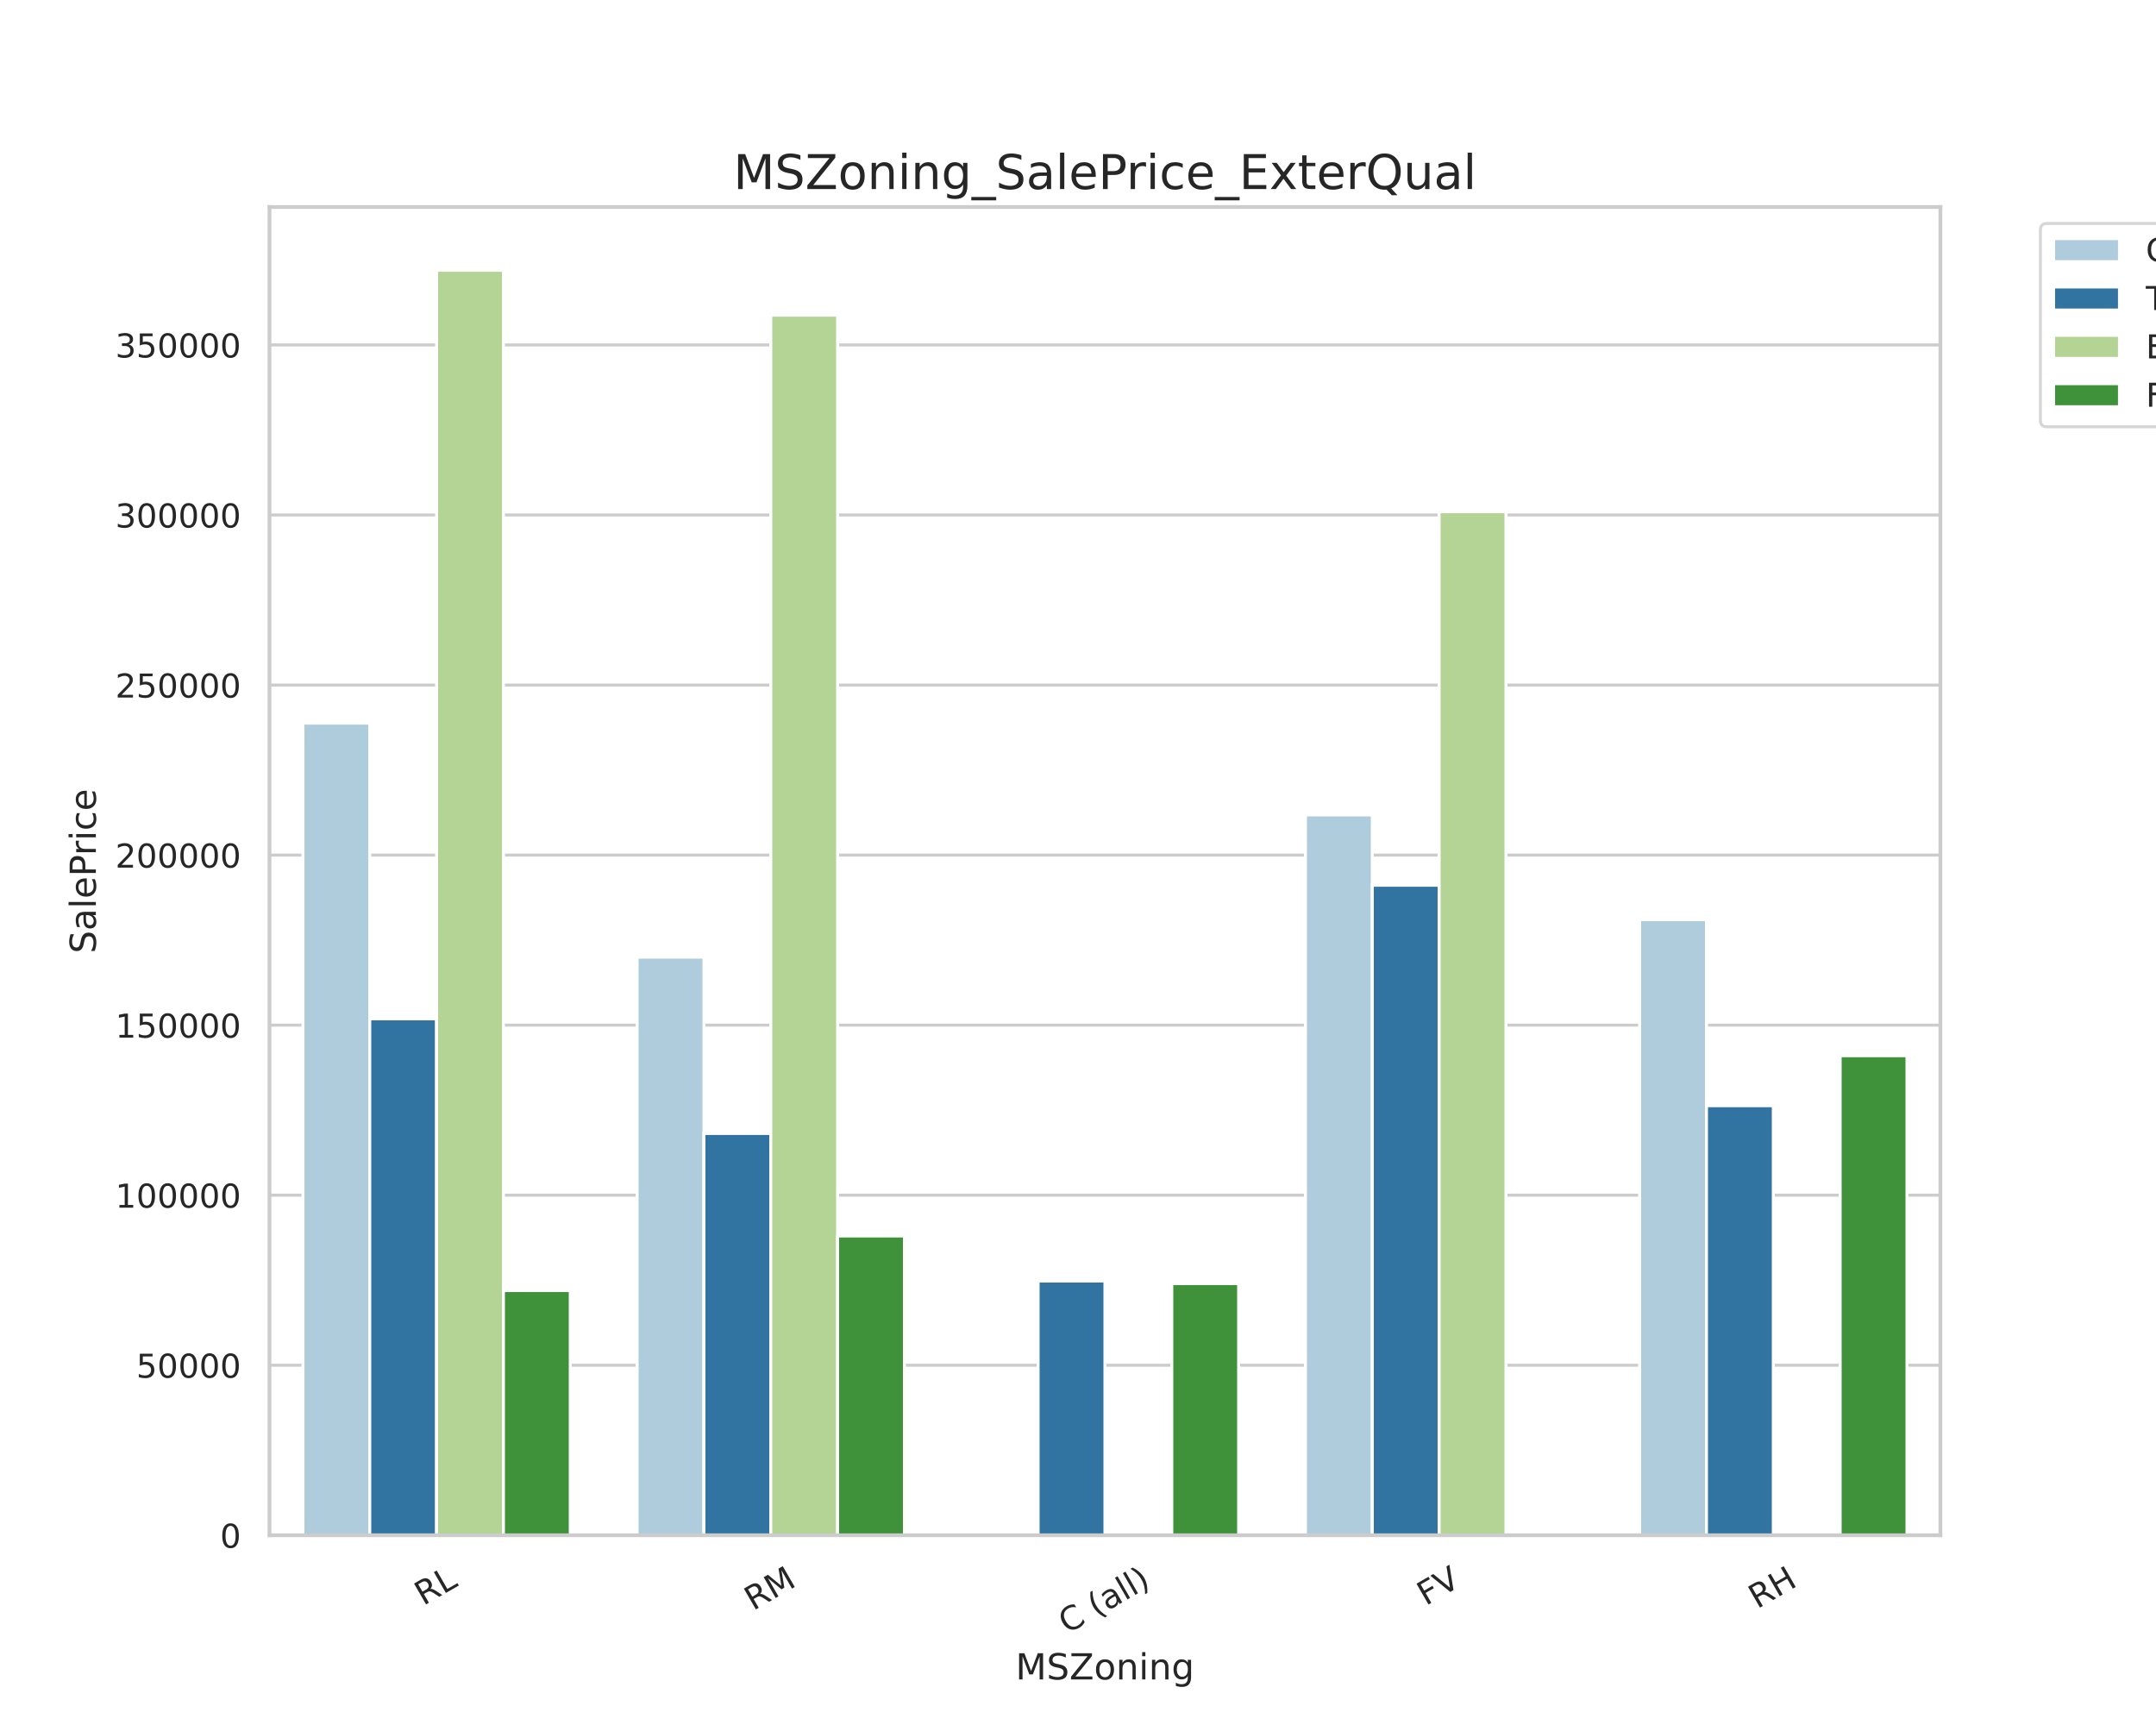
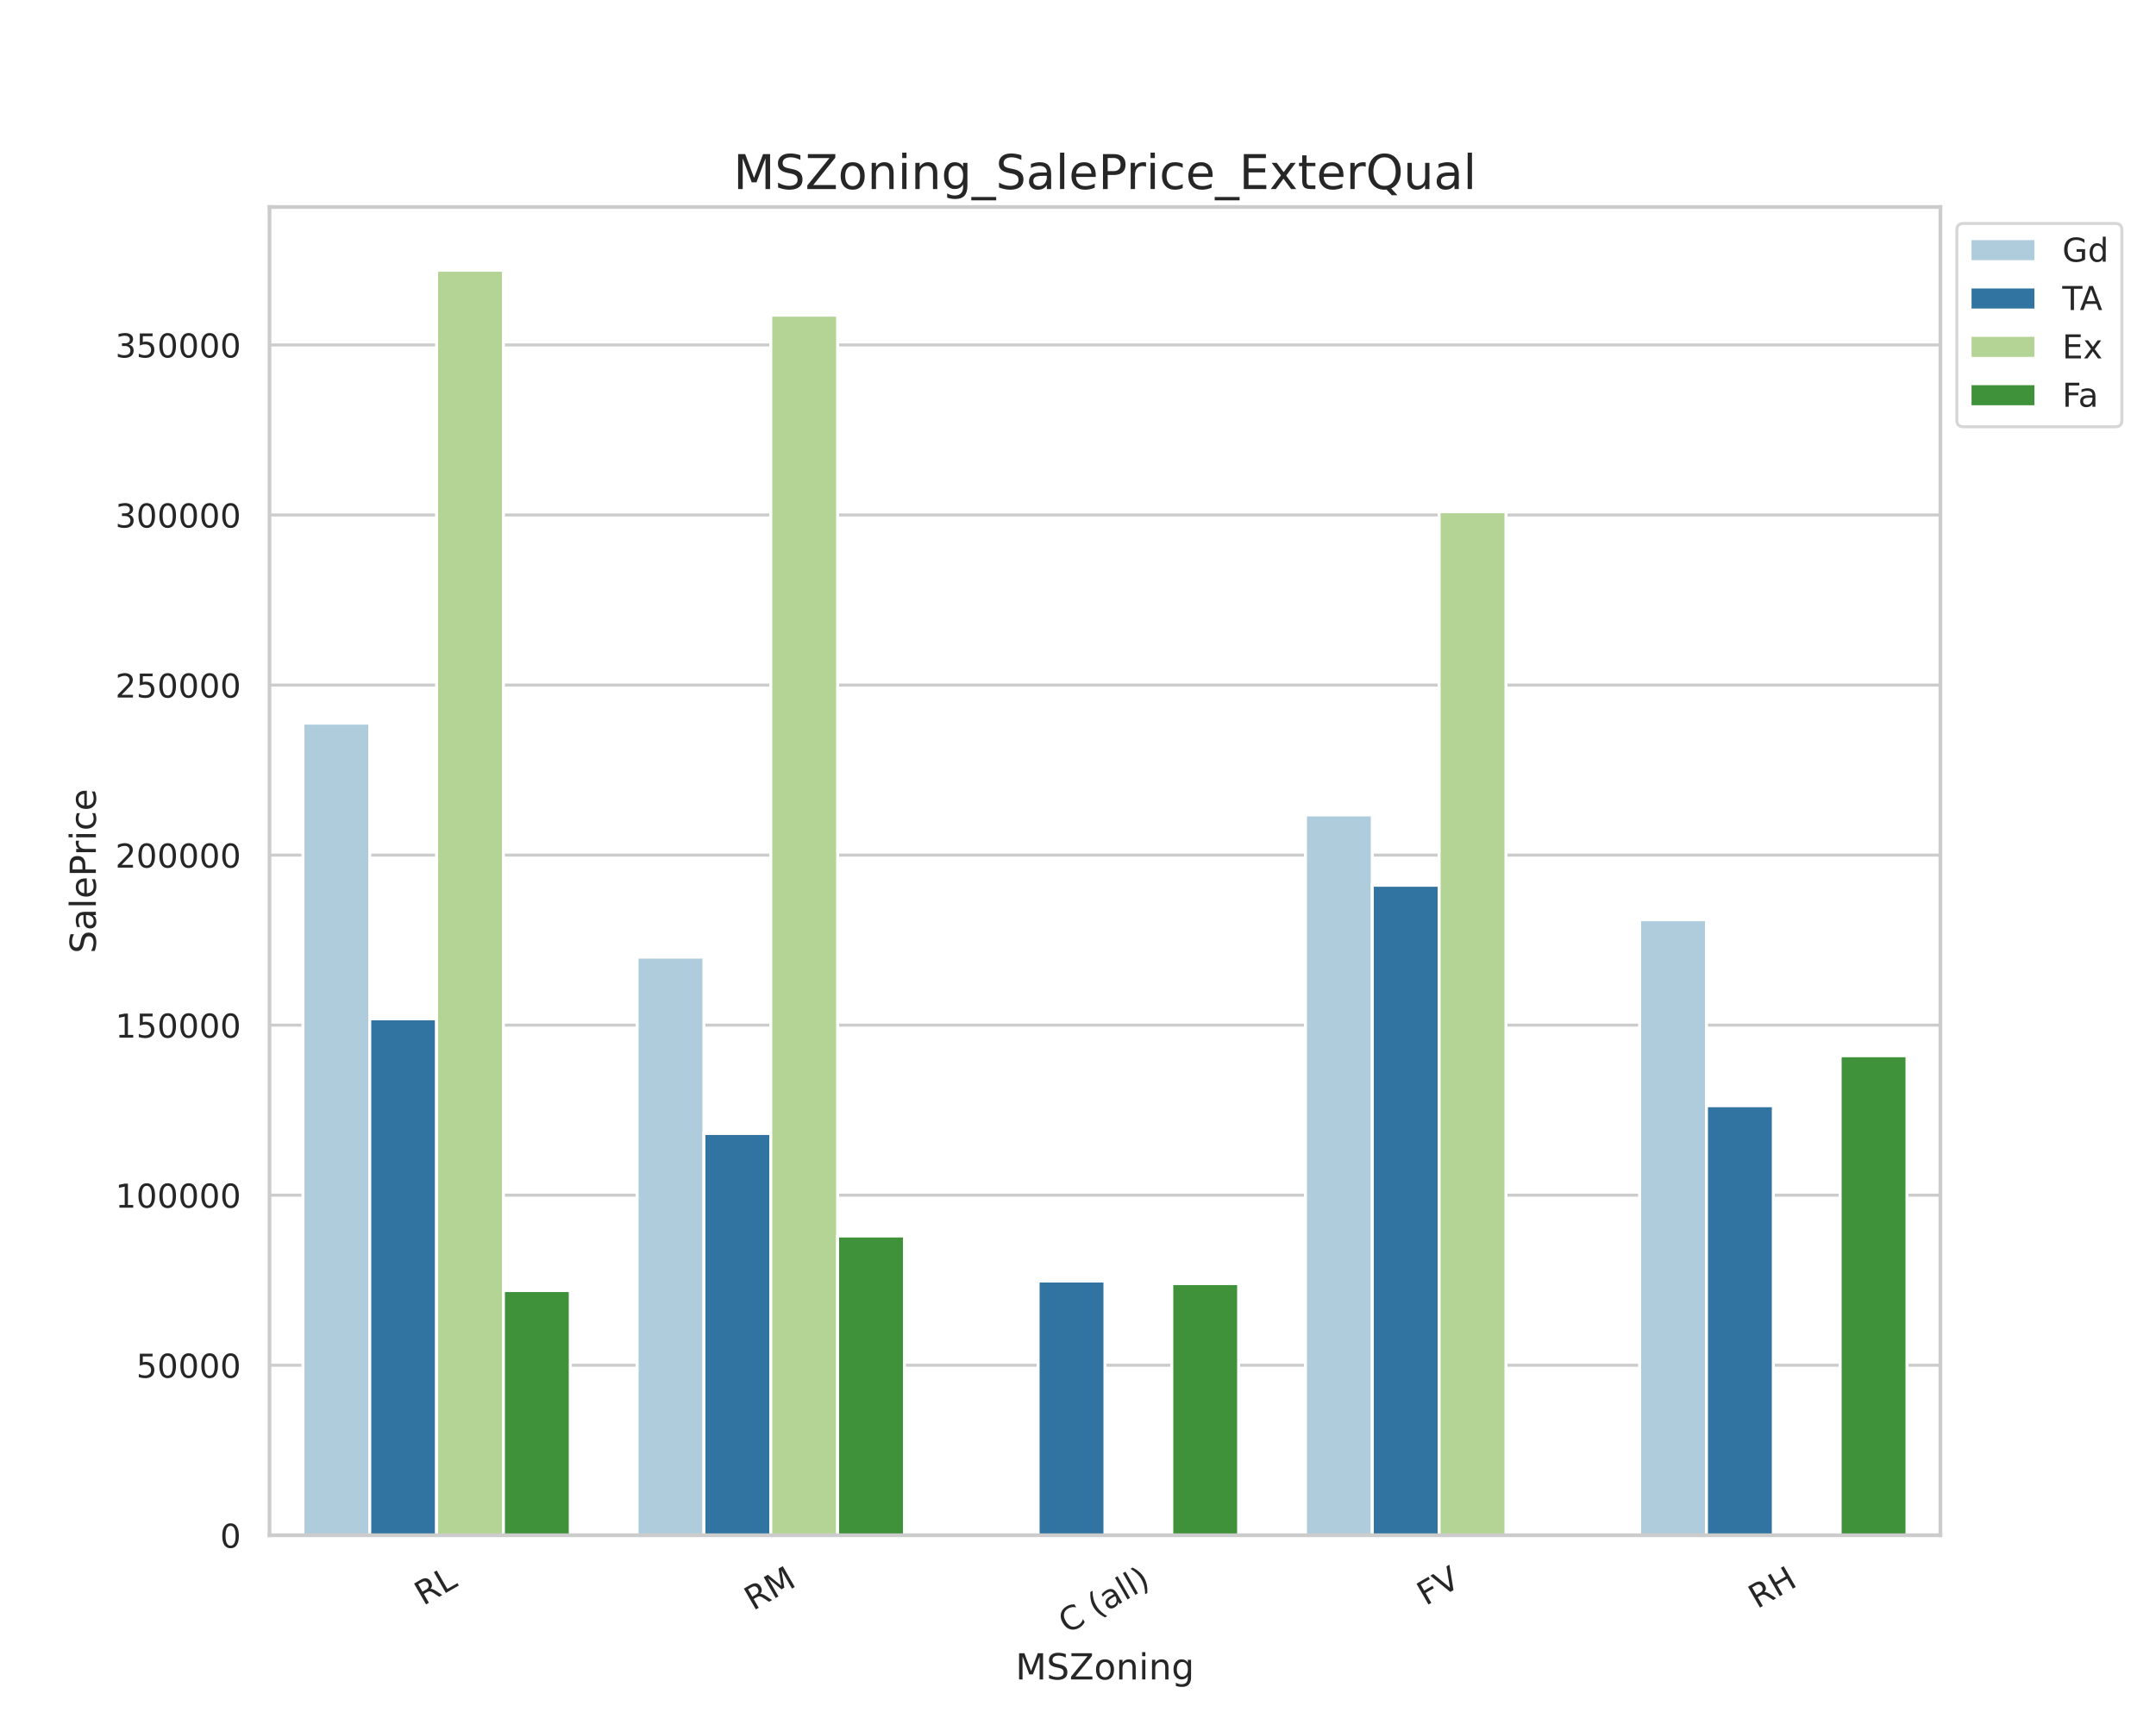
<svg xmlns="http://www.w3.org/2000/svg" xmlns:xlink="http://www.w3.org/1999/xlink" width="720pt" height="576pt" viewBox="0 0 720 576" version="1.1">
  <defs>
    <style type="text/css">*{stroke-linejoin: round; stroke-linecap: butt}</style>
  </defs>
  <g id="figure_1">
    <g id="patch_1">
      <path d="M 0 576  L 720 576  L 720 0  L 0 0  z " style="fill: #ffffff" />
    </g>
    <g id="axes_1">
      <g id="patch_2">
        <path d="M 90 512.64  L 648 512.64  L 648 69.12  L 90 69.12  z " style="fill: #ffffff" />
      </g>
      <g id="matplotlib.axis_1">
        <g id="xtick_1">
          <g id="text_1">
            <g style="fill: #262626" transform="translate(141.3541 536.2647) rotate(-30) scale(0.11 -0.11)">
              <defs>
                <path id="DejaVuSans-52" d="M 2841 2188  Q 3044 2119 3236 1894  Q 3428 1669 3622 1275  L 4263 0  L 3584 0  L 2988 1197  Q 2756 1666 2539 1819  Q 2322 1972 1947 1972  L 1259 1972  L 1259 0  L 628 0  L 628 4666  L 2053 4666  Q 2853 4666 3247 4331  Q 3641 3997 3641 3322  Q 3641 2881 3436 2590  Q 3231 2300 2841 2188  z M 1259 4147  L 1259 2491  L 2053 2491  Q 2509 2491 2742 2702  Q 2975 2913 2975 3322  Q 2975 3731 2742 3939  Q 2509 4147 2053 4147  L 1259 4147  z " transform="scale(0.015625)" />
                <path id="DejaVuSans-4c" d="M 628 4666  L 1259 4666  L 1259 531  L 3531 531  L 3531 0  L 628 0  L 628 4666  z " transform="scale(0.015625)" />
              </defs>
              <use xlink:href="#DejaVuSans-52" />
              <use xlink:href="#DejaVuSans-4c" transform="translate(69.48242 0)" />
            </g>
          </g>
        </g>
        <g id="xtick_2">
          <g id="text_2">
            <g style="fill: #262626" transform="translate(251.4983 537.9456) rotate(-30) scale(0.11 -0.11)">
              <defs>
                <path id="DejaVuSans-4d" d="M 628 4666  L 1569 4666  L 2759 1491  L 3956 4666  L 4897 4666  L 4897 0  L 4281 0  L 4281 4097  L 3078 897  L 2444 897  L 1241 4097  L 1241 0  L 628 0  L 628 4666  z " transform="scale(0.015625)" />
              </defs>
              <use xlink:href="#DejaVuSans-52" />
              <use xlink:href="#DejaVuSans-4d" transform="translate(69.48242 0)" />
            </g>
          </g>
        </g>
        <g id="xtick_3">
          <g id="text_3">
            <g style="fill: #262626" transform="translate(356.3957 545.6851) rotate(-30) scale(0.11 -0.11)">
              <defs>
                <path id="DejaVuSans-43" d="M 4122 4306  L 4122 3641  Q 3803 3938 3442 4084  Q 3081 4231 2675 4231  Q 1875 4231 1450 3742  Q 1025 3253 1025 2328  Q 1025 1406 1450 917  Q 1875 428 2675 428  Q 3081 428 3442 575  Q 3803 722 4122 1019  L 4122 359  Q 3791 134 3420 21  Q 3050 -91 2638 -91  Q 1578 -91 968 557  Q 359 1206 359 2328  Q 359 3453 968 4101  Q 1578 4750 2638 4750  Q 3056 4750 3426 4639  Q 3797 4528 4122 4306  z " transform="scale(0.015625)" />
                <path id="DejaVuSans-20" transform="scale(0.015625)" />
                <path id="DejaVuSans-28" d="M 1984 4856  Q 1566 4138 1362 3434  Q 1159 2731 1159 2009  Q 1159 1288 1364 580  Q 1569 -128 1984 -844  L 1484 -844  Q 1016 -109 783 600  Q 550 1309 550 2009  Q 550 2706 781 3412  Q 1013 4119 1484 4856  L 1984 4856  z " transform="scale(0.015625)" />
                <path id="DejaVuSans-61" d="M 2194 1759  Q 1497 1759 1228 1600  Q 959 1441 959 1056  Q 959 750 1161 570  Q 1363 391 1709 391  Q 2188 391 2477 730  Q 2766 1069 2766 1631  L 2766 1759  L 2194 1759  z M 3341 1997  L 3341 0  L 2766 0  L 2766 531  Q 2569 213 2275 61  Q 1981 -91 1556 -91  Q 1019 -91 701 211  Q 384 513 384 1019  Q 384 1609 779 1909  Q 1175 2209 1959 2209  L 2766 2209  L 2766 2266  Q 2766 2663 2505 2880  Q 2244 3097 1772 3097  Q 1472 3097 1187 3025  Q 903 2953 641 2809  L 641 3341  Q 956 3463 1253 3523  Q 1550 3584 1831 3584  Q 2591 3584 2966 3190  Q 3341 2797 3341 1997  z " transform="scale(0.015625)" />
                <path id="DejaVuSans-6c" d="M 603 4863  L 1178 4863  L 1178 0  L 603 0  L 603 4863  z " transform="scale(0.015625)" />
                <path id="DejaVuSans-29" d="M 513 4856  L 1013 4856  Q 1481 4119 1714 3412  Q 1947 2706 1947 2009  Q 1947 1309 1714 600  Q 1481 -109 1013 -844  L 513 -844  Q 928 -128 1133 580  Q 1338 1288 1338 2009  Q 1338 2731 1133 3434  Q 928 4138 513 4856  z " transform="scale(0.015625)" />
              </defs>
              <use xlink:href="#DejaVuSans-43" />
              <use xlink:href="#DejaVuSans-20" transform="translate(69.82422 0)" />
              <use xlink:href="#DejaVuSans-28" transform="translate(101.6113 0)" />
              <use xlink:href="#DejaVuSans-61" transform="translate(140.625 0)" />
              <use xlink:href="#DejaVuSans-6c" transform="translate(201.9043 0)" />
              <use xlink:href="#DejaVuSans-6c" transform="translate(229.6875 0)" />
              <use xlink:href="#DejaVuSans-29" transform="translate(257.4707 0)" />
            </g>
          </g>
        </g>
        <g id="xtick_4">
          <g id="text_4">
            <g style="fill: #262626" transform="translate(476.1198 536.3042) rotate(-30) scale(0.11 -0.11)">
              <defs>
                <path id="DejaVuSans-46" d="M 628 4666  L 3309 4666  L 3309 4134  L 1259 4134  L 1259 2759  L 3109 2759  L 3109 2228  L 1259 2228  L 1259 0  L 628 0  L 628 4666  z " transform="scale(0.015625)" />
                <path id="DejaVuSans-56" d="M 1831 0  L 50 4666  L 709 4666  L 2188 738  L 3669 4666  L 4325 4666  L 2547 0  L 1831 0  z " transform="scale(0.015625)" />
              </defs>
              <use xlink:href="#DejaVuSans-46" />
              <use xlink:href="#DejaVuSans-56" transform="translate(57.51953 0)" />
            </g>
          </g>
        </g>
        <g id="xtick_5">
          <g id="text_5">
            <g style="fill: #262626" transform="translate(586.826 537.3363) rotate(-30) scale(0.11 -0.11)">
              <defs>
                <path id="DejaVuSans-48" d="M 628 4666  L 1259 4666  L 1259 2753  L 3553 2753  L 3553 4666  L 4184 4666  L 4184 0  L 3553 0  L 3553 2222  L 1259 2222  L 1259 0  L 628 0  L 628 4666  z " transform="scale(0.015625)" />
              </defs>
              <use xlink:href="#DejaVuSans-52" />
              <use xlink:href="#DejaVuSans-48" transform="translate(69.48242 0)" />
            </g>
          </g>
        </g>
        <g id="text_6">
          <g style="fill: #262626" transform="translate(339.1519 560.7844) scale(0.12 -0.12)">
            <defs>
              <path id="DejaVuSans-53" d="M 3425 4513  L 3425 3897  Q 3066 4069 2747 4153  Q 2428 4238 2131 4238  Q 1616 4238 1336 4038  Q 1056 3838 1056 3469  Q 1056 3159 1242 3001  Q 1428 2844 1947 2747  L 2328 2669  Q 3034 2534 3370 2195  Q 3706 1856 3706 1288  Q 3706 609 3251 259  Q 2797 -91 1919 -91  Q 1588 -91 1214 -16  Q 841 59 441 206  L 441 856  Q 825 641 1194 531  Q 1563 422 1919 422  Q 2459 422 2753 634  Q 3047 847 3047 1241  Q 3047 1584 2836 1778  Q 2625 1972 2144 2069  L 1759 2144  Q 1053 2284 737 2584  Q 422 2884 422 3419  Q 422 4038 858 4394  Q 1294 4750 2059 4750  Q 2388 4750 2728 4690  Q 3069 4631 3425 4513  z " transform="scale(0.015625)" />
              <path id="DejaVuSans-5a" d="M 359 4666  L 4025 4666  L 4025 4184  L 1075 531  L 4097 531  L 4097 0  L 288 0  L 288 481  L 3238 4134  L 359 4134  L 359 4666  z " transform="scale(0.015625)" />
              <path id="DejaVuSans-6f" d="M 1959 3097  Q 1497 3097 1228 2736  Q 959 2375 959 1747  Q 959 1119 1226 758  Q 1494 397 1959 397  Q 2419 397 2687 759  Q 2956 1122 2956 1747  Q 2956 2369 2687 2733  Q 2419 3097 1959 3097  z M 1959 3584  Q 2709 3584 3137 3096  Q 3566 2609 3566 1747  Q 3566 888 3137 398  Q 2709 -91 1959 -91  Q 1206 -91 779 398  Q 353 888 353 1747  Q 353 2609 779 3096  Q 1206 3584 1959 3584  z " transform="scale(0.015625)" />
              <path id="DejaVuSans-6e" d="M 3513 2113  L 3513 0  L 2938 0  L 2938 2094  Q 2938 2591 2744 2837  Q 2550 3084 2163 3084  Q 1697 3084 1428 2787  Q 1159 2491 1159 1978  L 1159 0  L 581 0  L 581 3500  L 1159 3500  L 1159 2956  Q 1366 3272 1645 3428  Q 1925 3584 2291 3584  Q 2894 3584 3203 3211  Q 3513 2838 3513 2113  z " transform="scale(0.015625)" />
              <path id="DejaVuSans-69" d="M 603 3500  L 1178 3500  L 1178 0  L 603 0  L 603 3500  z M 603 4863  L 1178 4863  L 1178 4134  L 603 4134  L 603 4863  z " transform="scale(0.015625)" />
              <path id="DejaVuSans-67" d="M 2906 1791  Q 2906 2416 2648 2759  Q 2391 3103 1925 3103  Q 1463 3103 1205 2759  Q 947 2416 947 1791  Q 947 1169 1205 825  Q 1463 481 1925 481  Q 2391 481 2648 825  Q 2906 1169 2906 1791  z M 3481 434  Q 3481 -459 3084 -895  Q 2688 -1331 1869 -1331  Q 1566 -1331 1297 -1286  Q 1028 -1241 775 -1147  L 775 -588  Q 1028 -725 1275 -790  Q 1522 -856 1778 -856  Q 2344 -856 2625 -561  Q 2906 -266 2906 331  L 2906 616  Q 2728 306 2450 153  Q 2172 0 1784 0  Q 1141 0 747 490  Q 353 981 353 1791  Q 353 2603 747 3093  Q 1141 3584 1784 3584  Q 2172 3584 2450 3431  Q 2728 3278 2906 2969  L 2906 3500  L 3481 3500  L 3481 434  z " transform="scale(0.015625)" />
            </defs>
            <use xlink:href="#DejaVuSans-4d" />
            <use xlink:href="#DejaVuSans-53" transform="translate(86.2793 0)" />
            <use xlink:href="#DejaVuSans-5a" transform="translate(149.7559 0)" />
            <use xlink:href="#DejaVuSans-6f" transform="translate(218.2617 0)" />
            <use xlink:href="#DejaVuSans-6e" transform="translate(279.4434 0)" />
            <use xlink:href="#DejaVuSans-69" transform="translate(342.8223 0)" />
            <use xlink:href="#DejaVuSans-6e" transform="translate(370.6055 0)" />
            <use xlink:href="#DejaVuSans-67" transform="translate(433.9844 0)" />
          </g>
        </g>
      </g>
      <g id="matplotlib.axis_2">
        <g id="ytick_1">
          <g id="line2d_1">
-             <path d="M 90 512.64  L 648 512.64  " clip-path="url(#p25295472a2)" style="fill: none; stroke: #cccccc; stroke-linecap: round" />
+             <path d="M 90 512.64  L 648 512.64  " clip-path="url(#p5879fddb5f)" style="fill: none; stroke: #cccccc; stroke-linecap: round" />
          </g>
          <g id="text_7">
            <g style="fill: #262626" transform="translate(73.50125 516.8191) scale(0.11 -0.11)">
              <defs>
                <path id="DejaVuSans-30" d="M 2034 4250  Q 1547 4250 1301 3770  Q 1056 3291 1056 2328  Q 1056 1369 1301 889  Q 1547 409 2034 409  Q 2525 409 2770 889  Q 3016 1369 3016 2328  Q 3016 3291 2770 3770  Q 2525 4250 2034 4250  z M 2034 4750  Q 2819 4750 3233 4129  Q 3647 3509 3647 2328  Q 3647 1150 3233 529  Q 2819 -91 2034 -91  Q 1250 -91 836 529  Q 422 1150 422 2328  Q 422 3509 836 4129  Q 1250 4750 2034 4750  z " transform="scale(0.015625)" />
              </defs>
              <use xlink:href="#DejaVuSans-30" />
            </g>
          </g>
        </g>
        <g id="ytick_2">
          <g id="line2d_2">
-             <path d="M 90 455.861  L 648 455.861  " clip-path="url(#p25295472a2)" style="fill: none; stroke: #cccccc; stroke-linecap: round" />
+             <path d="M 90 455.861  L 648 455.861  " clip-path="url(#p5879fddb5f)" style="fill: none; stroke: #cccccc; stroke-linecap: round" />
          </g>
          <g id="text_8">
            <g style="fill: #262626" transform="translate(45.50625 460.0397) scale(0.11 -0.11)">
              <defs>
                <path id="DejaVuSans-35" d="M 691 4666  L 3169 4666  L 3169 4134  L 1269 4134  L 1269 2991  Q 1406 3038 1543 3061  Q 1681 3084 1819 3084  Q 2600 3084 3056 2656  Q 3513 2228 3513 1497  Q 3513 744 3044 326  Q 2575 -91 1722 -91  Q 1428 -91 1123 -41  Q 819 9 494 109  L 494 744  Q 775 591 1075 516  Q 1375 441 1709 441  Q 2250 441 2565 725  Q 2881 1009 2881 1497  Q 2881 1984 2565 2268  Q 2250 2553 1709 2553  Q 1456 2553 1204 2497  Q 953 2441 691 2322  L 691 4666  z " transform="scale(0.015625)" />
              </defs>
              <use xlink:href="#DejaVuSans-35" />
              <use xlink:href="#DejaVuSans-30" transform="translate(63.62305 0)" />
              <use xlink:href="#DejaVuSans-30" transform="translate(127.2461 0)" />
              <use xlink:href="#DejaVuSans-30" transform="translate(190.8691 0)" />
              <use xlink:href="#DejaVuSans-30" transform="translate(254.4922 0)" />
            </g>
          </g>
        </g>
        <g id="ytick_3">
          <g id="line2d_3">
-             <path d="M 90 399.081  L 648 399.081  " clip-path="url(#p25295472a2)" style="fill: none; stroke: #cccccc; stroke-linecap: round" />
+             <path d="M 90 399.081  L 648 399.081  " clip-path="url(#p5879fddb5f)" style="fill: none; stroke: #cccccc; stroke-linecap: round" />
          </g>
          <g id="text_9">
            <g style="fill: #262626" transform="translate(38.5075 403.2603) scale(0.11 -0.11)">
              <defs>
                <path id="DejaVuSans-31" d="M 794 531  L 1825 531  L 1825 4091  L 703 3866  L 703 4441  L 1819 4666  L 2450 4666  L 2450 531  L 3481 531  L 3481 0  L 794 0  L 794 531  z " transform="scale(0.015625)" />
              </defs>
              <use xlink:href="#DejaVuSans-31" />
              <use xlink:href="#DejaVuSans-30" transform="translate(63.62305 0)" />
              <use xlink:href="#DejaVuSans-30" transform="translate(127.2461 0)" />
              <use xlink:href="#DejaVuSans-30" transform="translate(190.8691 0)" />
              <use xlink:href="#DejaVuSans-30" transform="translate(254.4922 0)" />
              <use xlink:href="#DejaVuSans-30" transform="translate(318.1152 0)" />
            </g>
          </g>
        </g>
        <g id="ytick_4">
          <g id="line2d_4">
-             <path d="M 90 342.302  L 648 342.302  " clip-path="url(#p25295472a2)" style="fill: none; stroke: #cccccc; stroke-linecap: round" />
+             <path d="M 90 342.302  L 648 342.302  " clip-path="url(#p5879fddb5f)" style="fill: none; stroke: #cccccc; stroke-linecap: round" />
          </g>
          <g id="text_10">
            <g style="fill: #262626" transform="translate(38.5075 346.4809) scale(0.11 -0.11)">
              <use xlink:href="#DejaVuSans-31" />
              <use xlink:href="#DejaVuSans-35" transform="translate(63.62305 0)" />
              <use xlink:href="#DejaVuSans-30" transform="translate(127.2461 0)" />
              <use xlink:href="#DejaVuSans-30" transform="translate(190.8691 0)" />
              <use xlink:href="#DejaVuSans-30" transform="translate(254.4922 0)" />
              <use xlink:href="#DejaVuSans-30" transform="translate(318.1152 0)" />
            </g>
          </g>
        </g>
        <g id="ytick_5">
          <g id="line2d_5">
-             <path d="M 90 285.522  L 648 285.522  " clip-path="url(#p25295472a2)" style="fill: none; stroke: #cccccc; stroke-linecap: round" />
+             <path d="M 90 285.522  L 648 285.522  " clip-path="url(#p5879fddb5f)" style="fill: none; stroke: #cccccc; stroke-linecap: round" />
          </g>
          <g id="text_11">
            <g style="fill: #262626" transform="translate(38.5075 289.7015) scale(0.11 -0.11)">
              <defs>
                <path id="DejaVuSans-32" d="M 1228 531  L 3431 531  L 3431 0  L 469 0  L 469 531  Q 828 903 1448 1529  Q 2069 2156 2228 2338  Q 2531 2678 2651 2914  Q 2772 3150 2772 3378  Q 2772 3750 2511 3984  Q 2250 4219 1831 4219  Q 1534 4219 1204 4116  Q 875 4013 500 3803  L 500 4441  Q 881 4594 1212 4672  Q 1544 4750 1819 4750  Q 2544 4750 2975 4387  Q 3406 4025 3406 3419  Q 3406 3131 3298 2873  Q 3191 2616 2906 2266  Q 2828 2175 2409 1742  Q 1991 1309 1228 531  z " transform="scale(0.015625)" />
              </defs>
              <use xlink:href="#DejaVuSans-32" />
              <use xlink:href="#DejaVuSans-30" transform="translate(63.62305 0)" />
              <use xlink:href="#DejaVuSans-30" transform="translate(127.2461 0)" />
              <use xlink:href="#DejaVuSans-30" transform="translate(190.8691 0)" />
              <use xlink:href="#DejaVuSans-30" transform="translate(254.4922 0)" />
              <use xlink:href="#DejaVuSans-30" transform="translate(318.1152 0)" />
            </g>
          </g>
        </g>
        <g id="ytick_6">
          <g id="line2d_6">
-             <path d="M 90 228.743  L 648 228.743  " clip-path="url(#p25295472a2)" style="fill: none; stroke: #cccccc; stroke-linecap: round" />
+             <path d="M 90 228.743  L 648 228.743  " clip-path="url(#p5879fddb5f)" style="fill: none; stroke: #cccccc; stroke-linecap: round" />
          </g>
          <g id="text_12">
            <g style="fill: #262626" transform="translate(38.5075 232.9221) scale(0.11 -0.11)">
              <use xlink:href="#DejaVuSans-32" />
              <use xlink:href="#DejaVuSans-35" transform="translate(63.62305 0)" />
              <use xlink:href="#DejaVuSans-30" transform="translate(127.2461 0)" />
              <use xlink:href="#DejaVuSans-30" transform="translate(190.8691 0)" />
              <use xlink:href="#DejaVuSans-30" transform="translate(254.4922 0)" />
              <use xlink:href="#DejaVuSans-30" transform="translate(318.1152 0)" />
            </g>
          </g>
        </g>
        <g id="ytick_7">
          <g id="line2d_7">
-             <path d="M 90 171.964  L 648 171.964  " clip-path="url(#p25295472a2)" style="fill: none; stroke: #cccccc; stroke-linecap: round" />
+             <path d="M 90 171.964  L 648 171.964  " clip-path="url(#p5879fddb5f)" style="fill: none; stroke: #cccccc; stroke-linecap: round" />
          </g>
          <g id="text_13">
            <g style="fill: #262626" transform="translate(38.5075 176.1426) scale(0.11 -0.11)">
              <defs>
                <path id="DejaVuSans-33" d="M 2597 2516  Q 3050 2419 3304 2112  Q 3559 1806 3559 1356  Q 3559 666 3084 287  Q 2609 -91 1734 -91  Q 1441 -91 1130 -33  Q 819 25 488 141  L 488 750  Q 750 597 1062 519  Q 1375 441 1716 441  Q 2309 441 2620 675  Q 2931 909 2931 1356  Q 2931 1769 2642 2001  Q 2353 2234 1838 2234  L 1294 2234  L 1294 2753  L 1863 2753  Q 2328 2753 2575 2939  Q 2822 3125 2822 3475  Q 2822 3834 2567 4026  Q 2313 4219 1838 4219  Q 1578 4219 1281 4162  Q 984 4106 628 3988  L 628 4550  Q 988 4650 1302 4700  Q 1616 4750 1894 4750  Q 2613 4750 3031 4423  Q 3450 4097 3450 3541  Q 3450 3153 3228 2886  Q 3006 2619 2597 2516  z " transform="scale(0.015625)" />
              </defs>
              <use xlink:href="#DejaVuSans-33" />
              <use xlink:href="#DejaVuSans-30" transform="translate(63.62305 0)" />
              <use xlink:href="#DejaVuSans-30" transform="translate(127.2461 0)" />
              <use xlink:href="#DejaVuSans-30" transform="translate(190.8691 0)" />
              <use xlink:href="#DejaVuSans-30" transform="translate(254.4922 0)" />
              <use xlink:href="#DejaVuSans-30" transform="translate(318.1152 0)" />
            </g>
          </g>
        </g>
        <g id="ytick_8">
          <g id="line2d_8">
-             <path d="M 90 115.184  L 648 115.184  " clip-path="url(#p25295472a2)" style="fill: none; stroke: #cccccc; stroke-linecap: round" />
+             <path d="M 90 115.184  L 648 115.184  " clip-path="url(#p5879fddb5f)" style="fill: none; stroke: #cccccc; stroke-linecap: round" />
          </g>
          <g id="text_14">
            <g style="fill: #262626" transform="translate(38.5075 119.3632) scale(0.11 -0.11)">
              <use xlink:href="#DejaVuSans-33" />
              <use xlink:href="#DejaVuSans-35" transform="translate(63.62305 0)" />
              <use xlink:href="#DejaVuSans-30" transform="translate(127.2461 0)" />
              <use xlink:href="#DejaVuSans-30" transform="translate(190.8691 0)" />
              <use xlink:href="#DejaVuSans-30" transform="translate(254.4922 0)" />
              <use xlink:href="#DejaVuSans-30" transform="translate(318.1152 0)" />
            </g>
          </g>
        </g>
        <g id="text_15">
          <g style="fill: #262626" transform="translate(32.01188 318.3619) rotate(-90) scale(0.12 -0.12)">
            <defs>
              <path id="DejaVuSans-65" d="M 3597 1894  L 3597 1613  L 953 1613  Q 991 1019 1311 708  Q 1631 397 2203 397  Q 2534 397 2845 478  Q 3156 559 3463 722  L 3463 178  Q 3153 47 2828 -22  Q 2503 -91 2169 -91  Q 1331 -91 842 396  Q 353 884 353 1716  Q 353 2575 817 3079  Q 1281 3584 2069 3584  Q 2775 3584 3186 3129  Q 3597 2675 3597 1894  z M 3022 2063  Q 3016 2534 2758 2815  Q 2500 3097 2075 3097  Q 1594 3097 1305 2825  Q 1016 2553 972 2059  L 3022 2063  z " transform="scale(0.015625)" />
              <path id="DejaVuSans-50" d="M 1259 4147  L 1259 2394  L 2053 2394  Q 2494 2394 2734 2622  Q 2975 2850 2975 3272  Q 2975 3691 2734 3919  Q 2494 4147 2053 4147  L 1259 4147  z M 628 4666  L 2053 4666  Q 2838 4666 3239 4311  Q 3641 3956 3641 3272  Q 3641 2581 3239 2228  Q 2838 1875 2053 1875  L 1259 1875  L 1259 0  L 628 0  L 628 4666  z " transform="scale(0.015625)" />
              <path id="DejaVuSans-72" d="M 2631 2963  Q 2534 3019 2420 3045  Q 2306 3072 2169 3072  Q 1681 3072 1420 2755  Q 1159 2438 1159 1844  L 1159 0  L 581 0  L 581 3500  L 1159 3500  L 1159 2956  Q 1341 3275 1631 3429  Q 1922 3584 2338 3584  Q 2397 3584 2469 3576  Q 2541 3569 2628 3553  L 2631 2963  z " transform="scale(0.015625)" />
              <path id="DejaVuSans-63" d="M 3122 3366  L 3122 2828  Q 2878 2963 2633 3030  Q 2388 3097 2138 3097  Q 1578 3097 1268 2742  Q 959 2388 959 1747  Q 959 1106 1268 751  Q 1578 397 2138 397  Q 2388 397 2633 464  Q 2878 531 3122 666  L 3122 134  Q 2881 22 2623 -34  Q 2366 -91 2075 -91  Q 1284 -91 818 406  Q 353 903 353 1747  Q 353 2603 823 3093  Q 1294 3584 2113 3584  Q 2378 3584 2631 3529  Q 2884 3475 3122 3366  z " transform="scale(0.015625)" />
            </defs>
            <use xlink:href="#DejaVuSans-53" />
            <use xlink:href="#DejaVuSans-61" transform="translate(63.47656 0)" />
            <use xlink:href="#DejaVuSans-6c" transform="translate(124.7559 0)" />
            <use xlink:href="#DejaVuSans-65" transform="translate(152.5391 0)" />
            <use xlink:href="#DejaVuSans-50" transform="translate(214.0625 0)" />
            <use xlink:href="#DejaVuSans-72" transform="translate(272.6152 0)" />
            <use xlink:href="#DejaVuSans-69" transform="translate(313.7285 0)" />
            <use xlink:href="#DejaVuSans-63" transform="translate(341.5117 0)" />
            <use xlink:href="#DejaVuSans-65" transform="translate(396.4922 0)" />
          </g>
        </g>
      </g>
      <g id="patch_3">
-         <path d="M 101.16 512.64  L 123.48 512.64  L 123.48 241.465  L 101.16 241.465  z " clip-path="url(#p25295472a2)" style="fill: #aeccdb; stroke: #ffffff; stroke-linejoin: miter" />
+         <path d="M 101.16 512.64  L 123.48 512.64  L 123.48 241.465  L 101.16 241.465  z " clip-path="url(#p5879fddb5f)" style="fill: #aeccdb; stroke: #ffffff; stroke-linejoin: miter" />
      </g>
      <g id="patch_4">
-         <path d="M 212.76 512.64  L 235.08 512.64  L 235.08 319.601  L 212.76 319.601  z " clip-path="url(#p25295472a2)" style="fill: #aeccdb; stroke: #ffffff; stroke-linejoin: miter" />
+         <path d="M 212.76 512.64  L 235.08 512.64  L 235.08 319.601  L 212.76 319.601  z " clip-path="url(#p5879fddb5f)" style="fill: #aeccdb; stroke: #ffffff; stroke-linejoin: miter" />
      </g>
      <g id="patch_5">
-         <path d="M 435.96 512.64  L 458.28 512.64  L 458.28 272.113  L 435.96 272.113  z " clip-path="url(#p25295472a2)" style="fill: #aeccdb; stroke: #ffffff; stroke-linejoin: miter" />
+         <path d="M 435.96 512.64  L 458.28 512.64  L 458.28 272.113  L 435.96 272.113  z " clip-path="url(#p5879fddb5f)" style="fill: #aeccdb; stroke: #ffffff; stroke-linejoin: miter" />
      </g>
      <g id="patch_6">
-         <path d="M 547.56 512.64  L 569.88 512.64  L 569.88 307.099  L 547.56 307.099  z " clip-path="url(#p25295472a2)" style="fill: #aeccdb; stroke: #ffffff; stroke-linejoin: miter" />
+         <path d="M 547.56 512.64  L 569.88 512.64  L 569.88 307.099  L 547.56 307.099  z " clip-path="url(#p5879fddb5f)" style="fill: #aeccdb; stroke: #ffffff; stroke-linejoin: miter" />
      </g>
      <g id="patch_7">
-         <path d="M 123.48 512.64  L 145.8 512.64  L 145.8 340.198  L 123.48 340.198  z " clip-path="url(#p25295472a2)" style="fill: #3274a1; stroke: #ffffff; stroke-linejoin: miter" />
+         <path d="M 123.48 512.64  L 145.8 512.64  L 145.8 340.198  L 123.48 340.198  z " clip-path="url(#p5879fddb5f)" style="fill: #3274a1; stroke: #ffffff; stroke-linejoin: miter" />
      </g>
      <g id="patch_8">
-         <path d="M 235.08 512.64  L 257.4 512.64  L 257.4 378.48  L 235.08 378.48  z " clip-path="url(#p25295472a2)" style="fill: #3274a1; stroke: #ffffff; stroke-linejoin: miter" />
+         <path d="M 235.08 512.64  L 257.4 512.64  L 257.4 378.48  L 235.08 378.48  z " clip-path="url(#p5879fddb5f)" style="fill: #3274a1; stroke: #ffffff; stroke-linejoin: miter" />
      </g>
      <g id="patch_9">
-         <path d="M 346.68 512.64  L 369 512.64  L 369 427.749  L 346.68 427.749  z " clip-path="url(#p25295472a2)" style="fill: #3274a1; stroke: #ffffff; stroke-linejoin: miter" />
+         <path d="M 346.68 512.64  L 369 512.64  L 369 427.749  L 346.68 427.749  z " clip-path="url(#p5879fddb5f)" style="fill: #3274a1; stroke: #ffffff; stroke-linejoin: miter" />
      </g>
      <g id="patch_10">
-         <path d="M 458.28 512.64  L 480.6 512.64  L 480.6 295.595  L 458.28 295.595  z " clip-path="url(#p25295472a2)" style="fill: #3274a1; stroke: #ffffff; stroke-linejoin: miter" />
+         <path d="M 458.28 512.64  L 480.6 512.64  L 480.6 295.595  L 458.28 295.595  z " clip-path="url(#p5879fddb5f)" style="fill: #3274a1; stroke: #ffffff; stroke-linejoin: miter" />
      </g>
      <g id="patch_11">
-         <path d="M 569.88 512.64  L 592.2 512.64  L 592.2 369.212  L 569.88 369.212  z " clip-path="url(#p25295472a2)" style="fill: #3274a1; stroke: #ffffff; stroke-linejoin: miter" />
+         <path d="M 569.88 512.64  L 592.2 512.64  L 592.2 369.212  L 569.88 369.212  z " clip-path="url(#p5879fddb5f)" style="fill: #3274a1; stroke: #ffffff; stroke-linejoin: miter" />
      </g>
      <g id="patch_12">
-         <path d="M 145.8 512.64  L 168.12 512.64  L 168.12 90.24  L 145.8 90.24  z " clip-path="url(#p25295472a2)" style="fill: #b3d495; stroke: #ffffff; stroke-linejoin: miter" />
+         <path d="M 145.8 512.64  L 168.12 512.64  L 168.12 90.24  L 145.8 90.24  z " clip-path="url(#p5879fddb5f)" style="fill: #b3d495; stroke: #ffffff; stroke-linejoin: miter" />
      </g>
      <g id="patch_13">
-         <path d="M 257.4 512.64  L 279.72 512.64  L 279.72 105.248  L 257.4 105.248  z " clip-path="url(#p25295472a2)" style="fill: #b3d495; stroke: #ffffff; stroke-linejoin: miter" />
+         <path d="M 257.4 512.64  L 279.72 512.64  L 279.72 105.248  L 257.4 105.248  z " clip-path="url(#p5879fddb5f)" style="fill: #b3d495; stroke: #ffffff; stroke-linejoin: miter" />
      </g>
      <g id="patch_14">
-         <path d="M 480.6 512.64  L 502.92 512.64  L 502.92 170.874  L 480.6 170.874  z " clip-path="url(#p25295472a2)" style="fill: #b3d495; stroke: #ffffff; stroke-linejoin: miter" />
+         <path d="M 480.6 512.64  L 502.92 512.64  L 502.92 170.874  L 480.6 170.874  z " clip-path="url(#p5879fddb5f)" style="fill: #b3d495; stroke: #ffffff; stroke-linejoin: miter" />
      </g>
      <g id="patch_15">
-         <path d="M 168.12 512.64  L 190.44 512.64  L 190.44 430.934  L 168.12 430.934  z " clip-path="url(#p25295472a2)" style="fill: #40923a; stroke: #ffffff; stroke-linejoin: miter" />
+         <path d="M 168.12 512.64  L 190.44 512.64  L 190.44 430.934  L 168.12 430.934  z " clip-path="url(#p5879fddb5f)" style="fill: #40923a; stroke: #ffffff; stroke-linejoin: miter" />
      </g>
      <g id="patch_16">
-         <path d="M 279.72 512.64  L 302.04 512.64  L 302.04 412.708  L 279.72 412.708  z " clip-path="url(#p25295472a2)" style="fill: #40923a; stroke: #ffffff; stroke-linejoin: miter" />
+         <path d="M 279.72 512.64  L 302.04 512.64  L 302.04 412.708  L 279.72 412.708  z " clip-path="url(#p5879fddb5f)" style="fill: #40923a; stroke: #ffffff; stroke-linejoin: miter" />
      </g>
      <g id="patch_17">
-         <path d="M 391.32 512.64  L 413.64 512.64  L 413.64 428.609  L 391.32 428.609  z " clip-path="url(#p25295472a2)" style="fill: #40923a; stroke: #ffffff; stroke-linejoin: miter" />
+         <path d="M 391.32 512.64  L 413.64 512.64  L 413.64 428.609  L 391.32 428.609  z " clip-path="url(#p5879fddb5f)" style="fill: #40923a; stroke: #ffffff; stroke-linejoin: miter" />
      </g>
      <g id="patch_18">
-         <path d="M 614.52 512.64  L 636.84 512.64  L 636.84 352.522  L 614.52 352.522  z " clip-path="url(#p25295472a2)" style="fill: #40923a; stroke: #ffffff; stroke-linejoin: miter" />
+         <path d="M 614.52 512.64  L 636.84 512.64  L 636.84 352.522  L 614.52 352.522  z " clip-path="url(#p5879fddb5f)" style="fill: #40923a; stroke: #ffffff; stroke-linejoin: miter" />
      </g>
      <g id="patch_19">
-         <path d="M 145.8 512.64  L 145.8 512.64  L 145.8 512.64  L 145.8 512.64  z " clip-path="url(#p25295472a2)" style="fill: #aeccdb; stroke: #ffffff; stroke-linejoin: miter" />
+         <path d="M 145.8 512.64  L 145.8 512.64  L 145.8 512.64  L 145.8 512.64  z " clip-path="url(#p5879fddb5f)" style="fill: #aeccdb; stroke: #ffffff; stroke-linejoin: miter" />
      </g>
      <g id="patch_20">
-         <path d="M 145.8 512.64  L 145.8 512.64  L 145.8 512.64  L 145.8 512.64  z " clip-path="url(#p25295472a2)" style="fill: #3274a1; stroke: #ffffff; stroke-linejoin: miter" />
+         <path d="M 145.8 512.64  L 145.8 512.64  L 145.8 512.64  L 145.8 512.64  z " clip-path="url(#p5879fddb5f)" style="fill: #3274a1; stroke: #ffffff; stroke-linejoin: miter" />
      </g>
      <g id="patch_21">
-         <path d="M 145.8 512.64  L 145.8 512.64  L 145.8 512.64  L 145.8 512.64  z " clip-path="url(#p25295472a2)" style="fill: #b3d495; stroke: #ffffff; stroke-linejoin: miter" />
+         <path d="M 145.8 512.64  L 145.8 512.64  L 145.8 512.64  L 145.8 512.64  z " clip-path="url(#p5879fddb5f)" style="fill: #b3d495; stroke: #ffffff; stroke-linejoin: miter" />
      </g>
      <g id="patch_22">
-         <path d="M 145.8 512.64  L 145.8 512.64  L 145.8 512.64  L 145.8 512.64  z " clip-path="url(#p25295472a2)" style="fill: #40923a; stroke: #ffffff; stroke-linejoin: miter" />
+         <path d="M 145.8 512.64  L 145.8 512.64  L 145.8 512.64  L 145.8 512.64  z " clip-path="url(#p5879fddb5f)" style="fill: #40923a; stroke: #ffffff; stroke-linejoin: miter" />
      </g>
      <g id="patch_23">
        <path d="M 90 512.64  L 90 69.12  " style="fill: none; stroke: #cccccc; stroke-width: 1.25; stroke-linejoin: miter; stroke-linecap: square" />
      </g>
      <g id="patch_24">
        <path d="M 648 512.64  L 648 69.12  " style="fill: none; stroke: #cccccc; stroke-width: 1.25; stroke-linejoin: miter; stroke-linecap: square" />
      </g>
      <g id="patch_25">
        <path d="M 90 512.64  L 648 512.64  " style="fill: none; stroke: #cccccc; stroke-width: 1.25; stroke-linejoin: miter; stroke-linecap: square" />
      </g>
      <g id="patch_26">
        <path d="M 90 69.12  L 648 69.12  " style="fill: none; stroke: #cccccc; stroke-width: 1.25; stroke-linejoin: miter; stroke-linecap: square" />
      </g>
      <g id="text_16">
        <g style="fill: #262626" transform="translate(244.93 63.12) scale(0.16 -0.16)">
          <defs>
            <path id="DejaVuSans-5f" d="M 3263 -1063  L 3263 -1509  L -63 -1509  L -63 -1063  L 3263 -1063  z " transform="scale(0.015625)" />
            <path id="DejaVuSans-45" d="M 628 4666  L 3578 4666  L 3578 4134  L 1259 4134  L 1259 2753  L 3481 2753  L 3481 2222  L 1259 2222  L 1259 531  L 3634 531  L 3634 0  L 628 0  L 628 4666  z " transform="scale(0.015625)" />
            <path id="DejaVuSans-78" d="M 3513 3500  L 2247 1797  L 3578 0  L 2900 0  L 1881 1375  L 863 0  L 184 0  L 1544 1831  L 300 3500  L 978 3500  L 1906 2253  L 2834 3500  L 3513 3500  z " transform="scale(0.015625)" />
            <path id="DejaVuSans-74" d="M 1172 4494  L 1172 3500  L 2356 3500  L 2356 3053  L 1172 3053  L 1172 1153  Q 1172 725 1289 603  Q 1406 481 1766 481  L 2356 481  L 2356 0  L 1766 0  Q 1100 0 847 248  Q 594 497 594 1153  L 594 3053  L 172 3053  L 172 3500  L 594 3500  L 594 4494  L 1172 4494  z " transform="scale(0.015625)" />
            <path id="DejaVuSans-51" d="M 2522 4238  Q 1834 4238 1429 3725  Q 1025 3213 1025 2328  Q 1025 1447 1429 934  Q 1834 422 2522 422  Q 3209 422 3611 934  Q 4013 1447 4013 2328  Q 4013 3213 3611 3725  Q 3209 4238 2522 4238  z M 3406 84  L 4238 -825  L 3475 -825  L 2784 -78  Q 2681 -84 2626 -87  Q 2572 -91 2522 -91  Q 1538 -91 948 567  Q 359 1225 359 2328  Q 359 3434 948 4092  Q 1538 4750 2522 4750  Q 3503 4750 4090 4092  Q 4678 3434 4678 2328  Q 4678 1516 4351 937  Q 4025 359 3406 84  z " transform="scale(0.015625)" />
            <path id="DejaVuSans-75" d="M 544 1381  L 544 3500  L 1119 3500  L 1119 1403  Q 1119 906 1312 657  Q 1506 409 1894 409  Q 2359 409 2629 706  Q 2900 1003 2900 1516  L 2900 3500  L 3475 3500  L 3475 0  L 2900 0  L 2900 538  Q 2691 219 2414 64  Q 2138 -91 1772 -91  Q 1169 -91 856 284  Q 544 659 544 1381  z M 1991 3584  L 1991 3584  z " transform="scale(0.015625)" />
          </defs>
          <use xlink:href="#DejaVuSans-4d" />
          <use xlink:href="#DejaVuSans-53" transform="translate(86.2793 0)" />
          <use xlink:href="#DejaVuSans-5a" transform="translate(149.7559 0)" />
          <use xlink:href="#DejaVuSans-6f" transform="translate(218.2617 0)" />
          <use xlink:href="#DejaVuSans-6e" transform="translate(279.4434 0)" />
          <use xlink:href="#DejaVuSans-69" transform="translate(342.8223 0)" />
          <use xlink:href="#DejaVuSans-6e" transform="translate(370.6055 0)" />
          <use xlink:href="#DejaVuSans-67" transform="translate(433.9844 0)" />
          <use xlink:href="#DejaVuSans-5f" transform="translate(497.4609 0)" />
          <use xlink:href="#DejaVuSans-53" transform="translate(547.4609 0)" />
          <use xlink:href="#DejaVuSans-61" transform="translate(610.9375 0)" />
          <use xlink:href="#DejaVuSans-6c" transform="translate(672.2168 0)" />
          <use xlink:href="#DejaVuSans-65" transform="translate(700 0)" />
          <use xlink:href="#DejaVuSans-50" transform="translate(761.5234 0)" />
          <use xlink:href="#DejaVuSans-72" transform="translate(820.0762 0)" />
          <use xlink:href="#DejaVuSans-69" transform="translate(861.1895 0)" />
          <use xlink:href="#DejaVuSans-63" transform="translate(888.9727 0)" />
          <use xlink:href="#DejaVuSans-65" transform="translate(943.9531 0)" />
          <use xlink:href="#DejaVuSans-5f" transform="translate(1005.477 0)" />
          <use xlink:href="#DejaVuSans-45" transform="translate(1055.477 0)" />
          <use xlink:href="#DejaVuSans-78" transform="translate(1118.66 0)" />
          <use xlink:href="#DejaVuSans-74" transform="translate(1177.84 0)" />
          <use xlink:href="#DejaVuSans-65" transform="translate(1217.049 0)" />
          <use xlink:href="#DejaVuSans-72" transform="translate(1278.572 0)" />
          <use xlink:href="#DejaVuSans-51" transform="translate(1319.686 0)" />
          <use xlink:href="#DejaVuSans-75" transform="translate(1398.396 0)" />
          <use xlink:href="#DejaVuSans-61" transform="translate(1461.775 0)" />
          <use xlink:href="#DejaVuSans-6c" transform="translate(1523.055 0)" />
        </g>
      </g>
      <g id="legend_1">
        <g id="patch_27">
-           <path d="M 683.6 142.504  L 734.307 142.504  Q 736.507 142.504 736.507 140.304  L 736.507 76.82  Q 736.507 74.62 734.307 74.62  L 683.6 74.62  Q 681.4 74.62 681.4 76.82  L 681.4 140.304  Q 681.4 142.504 683.6 142.504  z " style="fill: #ffffff; opacity: 0.8; stroke: #cccccc; stroke-linejoin: miter" />
+           <path d="M 655.7 142.504  L 706.407 142.504  Q 708.607 142.504 708.607 140.304  L 708.607 76.82  Q 708.607 74.62 706.407 74.62  L 655.7 74.62  Q 653.5 74.62 653.5 76.82  L 653.5 140.304  Q 653.5 142.504 655.7 142.504  z " style="fill: #ffffff; opacity: 0.8; stroke: #cccccc; stroke-linejoin: miter" />
        </g>
        <g id="patch_28">
-           <path d="M 685.8 87.378  L 707.8 87.378  L 707.8 79.678  L 685.8 79.678  z " style="fill: #aeccdb; stroke: #ffffff; stroke-linejoin: miter" />
+           <path d="M 657.9 87.378  L 679.9 87.378  L 679.9 79.678  L 657.9 79.678  z " style="fill: #aeccdb; stroke: #ffffff; stroke-linejoin: miter" />
        </g>
        <g id="text_17">
-           <g style="fill: #262626" transform="translate(716.6 87.37828) scale(0.11 -0.11)">
+           <g style="fill: #262626" transform="translate(688.7 87.37828) scale(0.11 -0.11)">
            <defs>
              <path id="DejaVuSans-47" d="M 3809 666  L 3809 1919  L 2778 1919  L 2778 2438  L 4434 2438  L 4434 434  Q 4069 175 3628 42  Q 3188 -91 2688 -91  Q 1594 -91 976 548  Q 359 1188 359 2328  Q 359 3472 976 4111  Q 1594 4750 2688 4750  Q 3144 4750 3555 4637  Q 3966 4525 4313 4306  L 4313 3634  Q 3963 3931 3569 4081  Q 3175 4231 2741 4231  Q 1884 4231 1454 3753  Q 1025 3275 1025 2328  Q 1025 1384 1454 906  Q 1884 428 2741 428  Q 3075 428 3337 486  Q 3600 544 3809 666  z " transform="scale(0.015625)" />
              <path id="DejaVuSans-64" d="M 2906 2969  L 2906 4863  L 3481 4863  L 3481 0  L 2906 0  L 2906 525  Q 2725 213 2448 61  Q 2172 -91 1784 -91  Q 1150 -91 751 415  Q 353 922 353 1747  Q 353 2572 751 3078  Q 1150 3584 1784 3584  Q 2172 3584 2448 3432  Q 2725 3281 2906 2969  z M 947 1747  Q 947 1113 1208 752  Q 1469 391 1925 391  Q 2381 391 2643 752  Q 2906 1113 2906 1747  Q 2906 2381 2643 2742  Q 2381 3103 1925 3103  Q 1469 3103 1208 2742  Q 947 2381 947 1747  z " transform="scale(0.015625)" />
            </defs>
            <use xlink:href="#DejaVuSans-47" />
            <use xlink:href="#DejaVuSans-64" transform="translate(77.49023 0)" />
          </g>
        </g>
        <g id="patch_29">
-           <path d="M 685.8 103.524  L 707.8 103.524  L 707.8 95.824  L 685.8 95.824  z " style="fill: #3274a1; stroke: #ffffff; stroke-linejoin: miter" />
+           <path d="M 657.9 103.524  L 679.9 103.524  L 679.9 95.824  L 657.9 95.824  z " style="fill: #3274a1; stroke: #ffffff; stroke-linejoin: miter" />
        </g>
        <g id="text_18">
-           <g style="fill: #262626" transform="translate(716.6 103.5242) scale(0.11 -0.11)">
+           <g style="fill: #262626" transform="translate(688.7 103.5242) scale(0.11 -0.11)">
            <defs>
              <path id="DejaVuSans-54" d="M -19 4666  L 3928 4666  L 3928 4134  L 2272 4134  L 2272 0  L 1638 0  L 1638 4134  L -19 4134  L -19 4666  z " transform="scale(0.015625)" />
              <path id="DejaVuSans-41" d="M 2188 4044  L 1331 1722  L 3047 1722  L 2188 4044  z M 1831 4666  L 2547 4666  L 4325 0  L 3669 0  L 3244 1197  L 1141 1197  L 716 0  L 50 0  L 1831 4666  z " transform="scale(0.015625)" />
            </defs>
            <use xlink:href="#DejaVuSans-54" />
            <use xlink:href="#DejaVuSans-41" transform="translate(53.33398 0)" />
          </g>
        </g>
        <g id="patch_30">
-           <path d="M 685.8 119.67  L 707.8 119.67  L 707.8 111.97  L 685.8 111.97  z " style="fill: #b3d495; stroke: #ffffff; stroke-linejoin: miter" />
+           <path d="M 657.9 119.67  L 679.9 119.67  L 679.9 111.97  L 657.9 111.97  z " style="fill: #b3d495; stroke: #ffffff; stroke-linejoin: miter" />
        </g>
        <g id="text_19">
-           <g style="fill: #262626" transform="translate(716.6 119.6702) scale(0.11 -0.11)">
+           <g style="fill: #262626" transform="translate(688.7 119.6702) scale(0.11 -0.11)">
            <use xlink:href="#DejaVuSans-45" />
            <use xlink:href="#DejaVuSans-78" transform="translate(63.18359 0)" />
          </g>
        </g>
        <g id="patch_31">
-           <path d="M 685.8 135.816  L 707.8 135.816  L 707.8 128.116  L 685.8 128.116  z " style="fill: #40923a; stroke: #ffffff; stroke-linejoin: miter" />
+           <path d="M 657.9 135.816  L 679.9 135.816  L 679.9 128.116  L 657.9 128.116  z " style="fill: #40923a; stroke: #ffffff; stroke-linejoin: miter" />
        </g>
        <g id="text_20">
-           <g style="fill: #262626" transform="translate(716.6 135.8161) scale(0.11 -0.11)">
+           <g style="fill: #262626" transform="translate(688.7 135.8161) scale(0.11 -0.11)">
            <use xlink:href="#DejaVuSans-46" />
            <use xlink:href="#DejaVuSans-61" transform="translate(48.39453 0)" />
          </g>
        </g>
      </g>
    </g>
  </g>
  <defs>
-     <clipPath id="p25295472a2">
+     <clipPath id="p5879fddb5f">
      <rect x="90" y="69.12" width="558" height="443.52" />
    </clipPath>
  </defs>
</svg>
